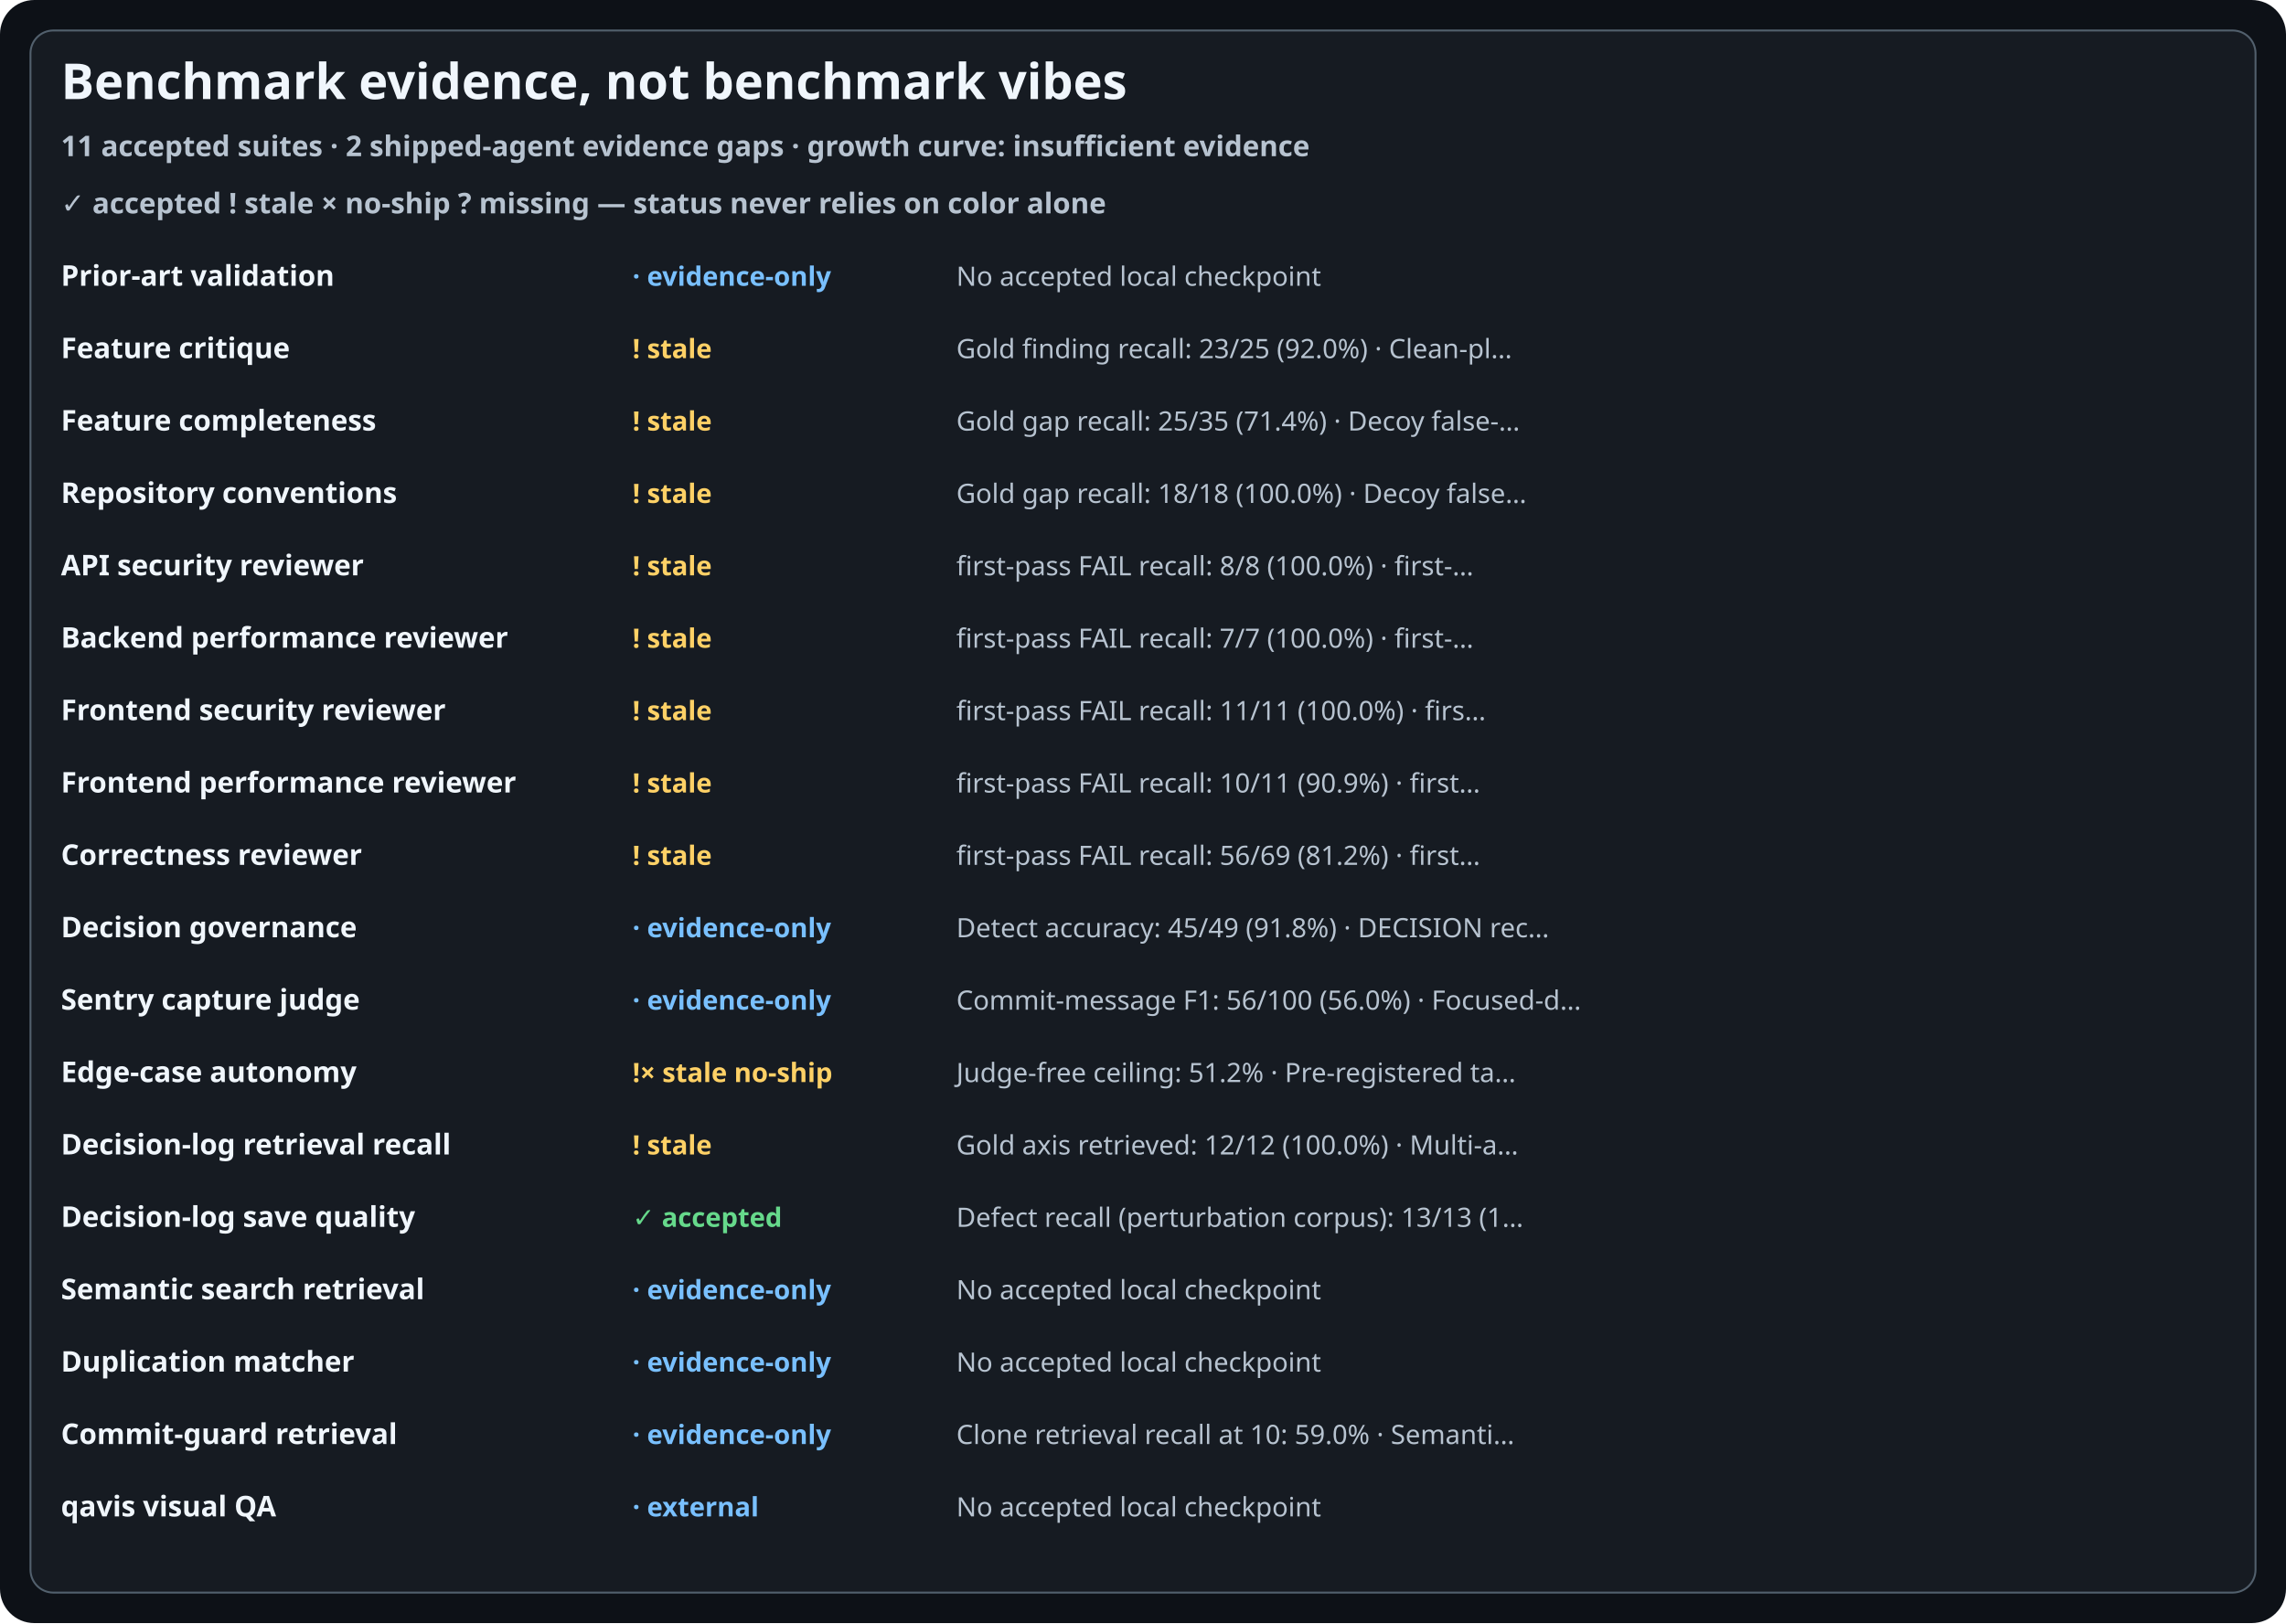
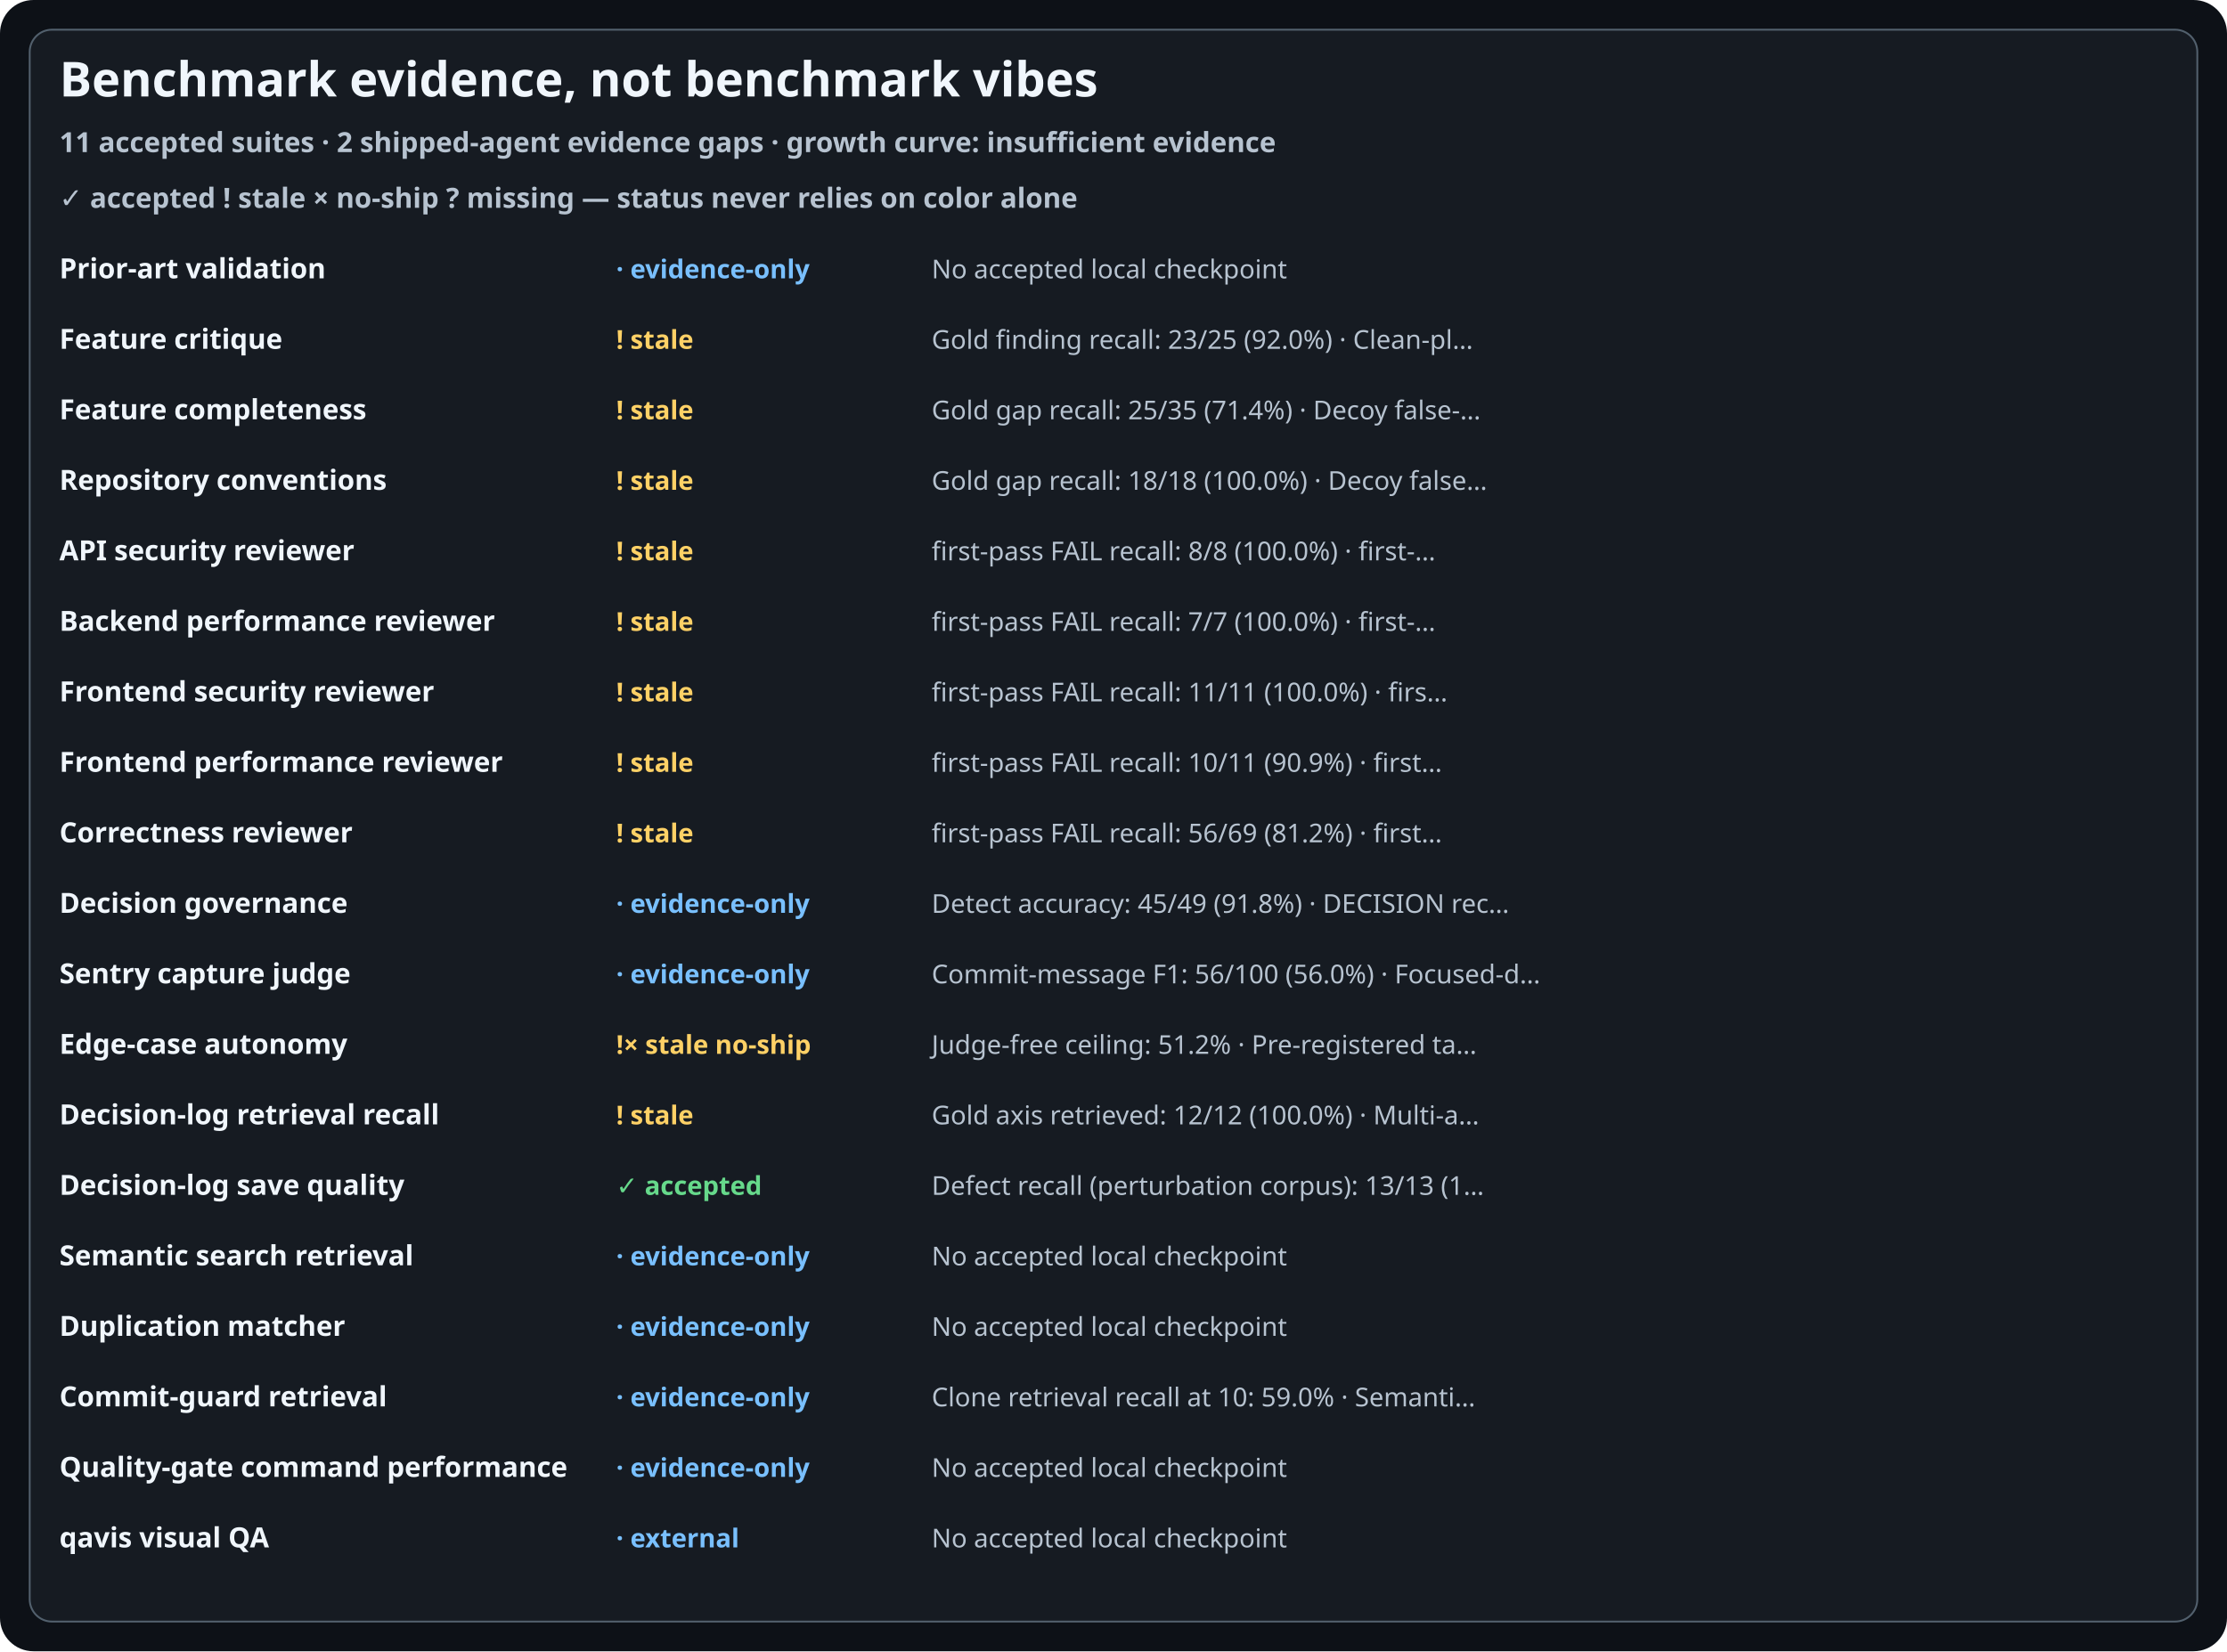
- <svg xmlns="http://www.w3.org/2000/svg" width="1200" height="852" viewBox="0 0 1200 852" role="img" aria-labelledby="title desc">
+ <svg xmlns="http://www.w3.org/2000/svg" width="1200" height="890" viewBox="0 0 1200 890" role="img" aria-labelledby="title desc">
  <style>
  .title{font:700 26px ui-sans-serif,system-ui;fill:#F0F6FC} .summary{font:600 15px ui-sans-serif,system-ui;fill:#B7C3D0}
  .suite{font:600 15px ui-sans-serif,system-ui;fill:#F0F6FC} .metric{font:14px ui-sans-serif,system-ui;fill:#B7C3D0}
  .status{font:700 14px ui-sans-serif,system-ui}.good{fill:#66D98B}.warn{fill:#FFD166}.bad{fill:#FF8B8B}.info{fill:#79C0FF}
</style>
-   <rect width="1200" height="852" rx="18" fill="#0D1117" />
-   <rect x="16" y="16" width="1168" height="820" rx="12" fill="#161B22" stroke="#52606D" />
+   <rect width="1200" height="890" rx="18" fill="#0D1117" />
+   <rect x="16" y="16" width="1168" height="858" rx="12" fill="#161B22" stroke="#52606D" />
  <text class="title" x="32" y="52">Benchmark evidence, not benchmark vibes</text>
  <text class="summary" x="32" y="82">11 accepted suites · 2 shipped-agent evidence gaps · growth curve: insufficient evidence</text>
  <text class="summary" x="32" y="112">✓ accepted   ! stale   × no-ship   ? missing — status never relies on color alone</text>
  <g transform="translate(32 150)">
    <text class="suite" y="0">Prior-art validation</text>
    <text class="status info" x="300" y="0">· evidence-only</text>
    <text class="metric" x="470" y="0">No accepted local checkpoint</text>
  </g>
  <g transform="translate(32 188)">
    <text class="suite" y="0">Feature critique</text>
    <text class="status warn" x="300" y="0">! stale</text>
    <text class="metric" x="470" y="0">Gold finding recall: 23/25 (92.0%) · Clean-pl…</text>
  </g>
  <g transform="translate(32 226)">
    <text class="suite" y="0">Feature completeness</text>
    <text class="status warn" x="300" y="0">! stale</text>
    <text class="metric" x="470" y="0">Gold gap recall: 25/35 (71.4%) · Decoy false-…</text>
  </g>
  <g transform="translate(32 264)">
    <text class="suite" y="0">Repository conventions</text>
    <text class="status warn" x="300" y="0">! stale</text>
    <text class="metric" x="470" y="0">Gold gap recall: 18/18 (100.0%) · Decoy false…</text>
  </g>
  <g transform="translate(32 302)">
    <text class="suite" y="0">API security reviewer</text>
    <text class="status warn" x="300" y="0">! stale</text>
    <text class="metric" x="470" y="0">first-pass FAIL recall: 8/8 (100.0%) · first-…</text>
  </g>
  <g transform="translate(32 340)">
    <text class="suite" y="0">Backend performance reviewer</text>
    <text class="status warn" x="300" y="0">! stale</text>
    <text class="metric" x="470" y="0">first-pass FAIL recall: 7/7 (100.0%) · first-…</text>
  </g>
  <g transform="translate(32 378)">
    <text class="suite" y="0">Frontend security reviewer</text>
    <text class="status warn" x="300" y="0">! stale</text>
    <text class="metric" x="470" y="0">first-pass FAIL recall: 11/11 (100.0%) · firs…</text>
  </g>
  <g transform="translate(32 416)">
    <text class="suite" y="0">Frontend performance reviewer</text>
    <text class="status warn" x="300" y="0">! stale</text>
    <text class="metric" x="470" y="0">first-pass FAIL recall: 10/11 (90.9%) · first…</text>
  </g>
  <g transform="translate(32 454)">
    <text class="suite" y="0">Correctness reviewer</text>
    <text class="status warn" x="300" y="0">! stale</text>
    <text class="metric" x="470" y="0">first-pass FAIL recall: 56/69 (81.2%) · first…</text>
  </g>
  <g transform="translate(32 492)">
    <text class="suite" y="0">Decision governance</text>
    <text class="status info" x="300" y="0">· evidence-only</text>
    <text class="metric" x="470" y="0">Detect accuracy: 45/49 (91.8%) · DECISION rec…</text>
  </g>
  <g transform="translate(32 530)">
    <text class="suite" y="0">Sentry capture judge</text>
    <text class="status info" x="300" y="0">· evidence-only</text>
    <text class="metric" x="470" y="0">Commit-message F1: 56/100 (56.0%) · Focused-d…</text>
  </g>
  <g transform="translate(32 568)">
    <text class="suite" y="0">Edge-case autonomy</text>
    <text class="status warn" x="300" y="0">!× stale no-ship</text>
    <text class="metric" x="470" y="0">Judge-free ceiling: 51.2% · Pre-registered ta…</text>
  </g>
  <g transform="translate(32 606)">
    <text class="suite" y="0">Decision-log retrieval recall</text>
    <text class="status warn" x="300" y="0">! stale</text>
    <text class="metric" x="470" y="0">Gold axis retrieved: 12/12 (100.0%) · Multi-a…</text>
  </g>
  <g transform="translate(32 644)">
    <text class="suite" y="0">Decision-log save quality</text>
    <text class="status good" x="300" y="0">✓ accepted</text>
    <text class="metric" x="470" y="0">Defect recall (perturbation corpus): 13/13 (1…</text>
  </g>
  <g transform="translate(32 682)">
    <text class="suite" y="0">Semantic search retrieval</text>
    <text class="status info" x="300" y="0">· evidence-only</text>
    <text class="metric" x="470" y="0">No accepted local checkpoint</text>
  </g>
  <g transform="translate(32 720)">
    <text class="suite" y="0">Duplication matcher</text>
    <text class="status info" x="300" y="0">· evidence-only</text>
    <text class="metric" x="470" y="0">No accepted local checkpoint</text>
  </g>
  <g transform="translate(32 758)">
    <text class="suite" y="0">Commit-guard retrieval</text>
    <text class="status info" x="300" y="0">· evidence-only</text>
    <text class="metric" x="470" y="0">Clone retrieval recall at 10: 59.0% · Semanti…</text>
  </g>
  <g transform="translate(32 796)">
+     <text class="suite" y="0">Quality-gate command performance</text>
+     <text class="status info" x="300" y="0">· evidence-only</text>
+     <text class="metric" x="470" y="0">No accepted local checkpoint</text>
+   </g>
+   <g transform="translate(32 834)">
    <text class="suite" y="0">qavis visual QA</text>
    <text class="status info" x="300" y="0">· external</text>
    <text class="metric" x="470" y="0">No accepted local checkpoint</text>
  </g>
</svg>
